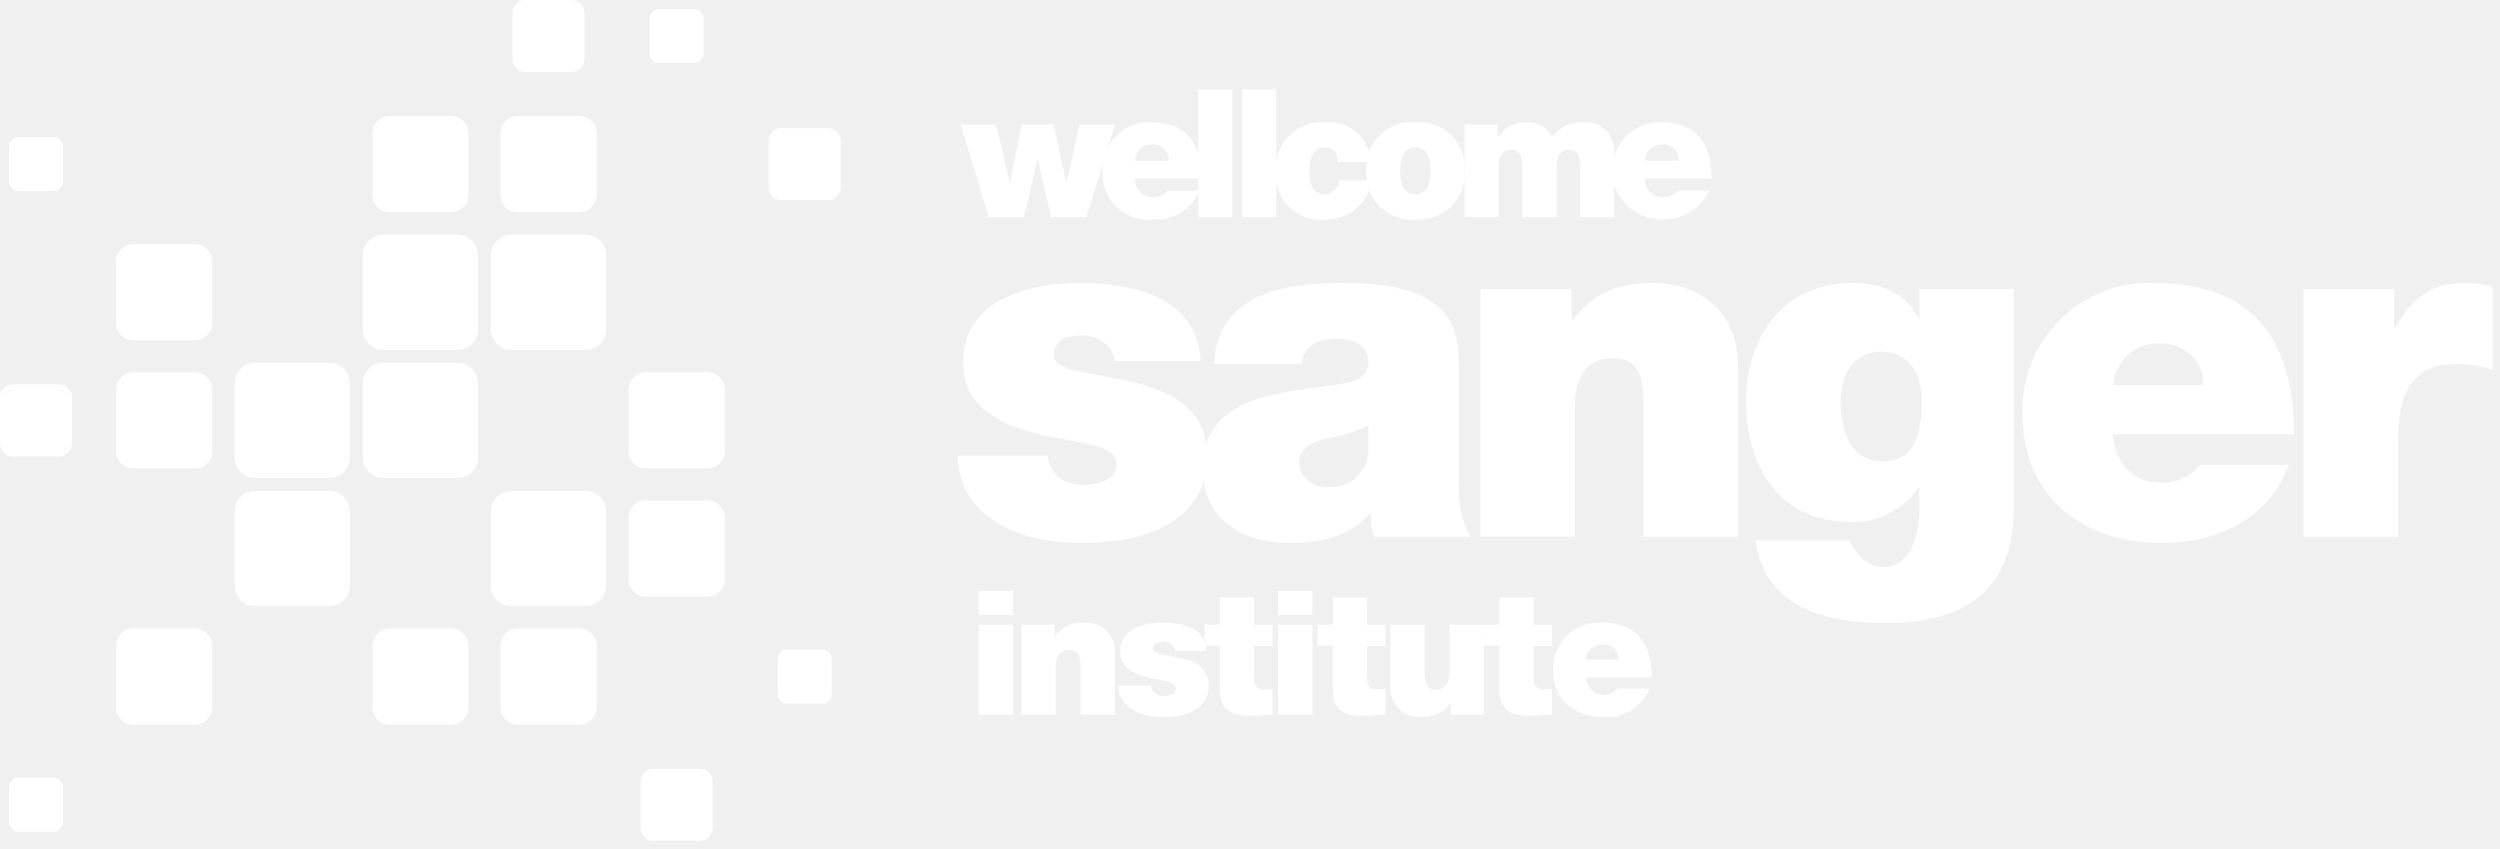
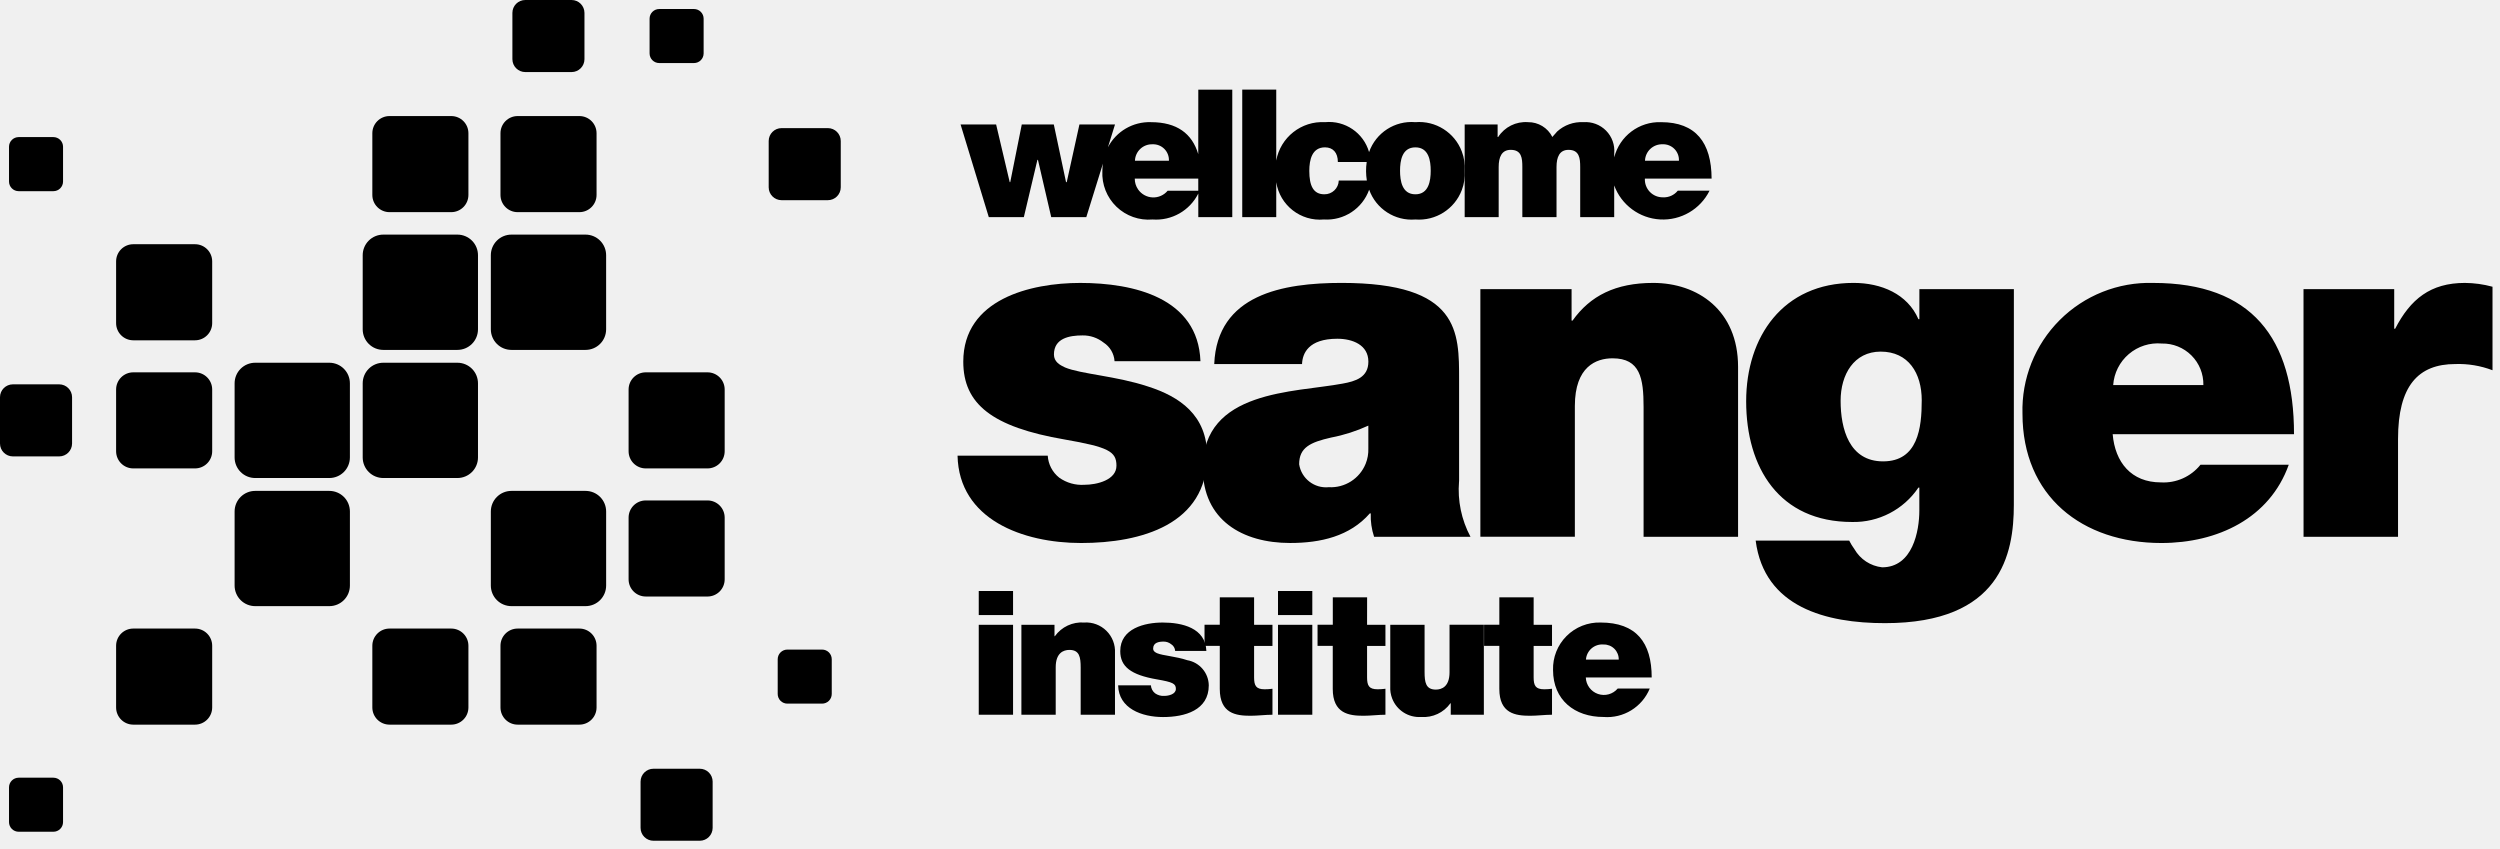
- <svg xmlns="http://www.w3.org/2000/svg" width="215" height="73" viewBox="0 0 215 73" fill="none">
-   <g clip-path="url(#clip0_1749_822)">
-     <path d="M95.851 31.061C95.83 30.739 95.734 30.426 95.57 30.148C95.406 29.871 95.179 29.635 94.907 29.461C94.394 29.053 93.756 28.836 93.101 28.846C91.952 28.846 90.639 29.093 90.639 30.488C90.639 31.103 91.131 31.388 91.583 31.596C92.937 32.17 96.015 32.335 98.724 33.238C101.433 34.1 103.813 35.7 103.813 39.189C103.813 45.099 98.149 46.699 92.978 46.699C87.971 46.699 82.472 44.688 82.349 39.189H90.106C90.128 39.555 90.228 39.913 90.397 40.238C90.567 40.563 90.803 40.849 91.091 41.077C91.723 41.527 92.492 41.745 93.266 41.692C94.333 41.692 96.015 41.282 96.015 40.05C96.015 38.818 95.315 38.45 91.542 37.793C85.342 36.726 82.842 34.756 82.842 31.103C82.842 25.727 88.628 24.332 92.897 24.332C97.497 24.332 103.034 25.604 103.239 31.062H95.852L95.851 31.061Z" fill="white" />
-     <path d="M125.477 41.403C125.341 43.052 125.683 44.705 126.462 46.164H118.172C117.956 45.516 117.859 44.835 117.885 44.153H117.803C116.08 46.123 113.576 46.697 110.95 46.697C106.85 46.697 103.44 44.728 103.44 40.254C103.44 33.523 111.32 33.77 115.464 32.99C116.572 32.79 117.68 32.457 117.68 31.102C117.68 29.666 116.326 29.132 115.012 29.132C112.512 29.132 112.012 30.404 111.975 31.307H104.424C104.67 25.315 110.334 24.33 115.382 24.33C125.56 24.33 125.482 28.557 125.482 32.661V41.403H125.477ZM117.677 36.603C116.656 37.073 115.581 37.418 114.477 37.629C112.672 38.039 111.727 38.491 111.727 39.929C111.819 40.52 112.134 41.054 112.607 41.421C113.08 41.787 113.676 41.958 114.271 41.899C114.718 41.924 115.165 41.856 115.585 41.7C116.004 41.542 116.386 41.3 116.706 40.987C117.027 40.675 117.278 40.299 117.446 39.883C117.613 39.468 117.692 39.023 117.677 38.575V36.605V36.603Z" fill="white" />
-     <path d="M127.317 24.864H135.156V27.573H135.238C136.756 25.439 138.931 24.331 142.174 24.331C145.991 24.331 149.474 26.67 149.474 31.554V46.164H141.348V35.001C141.348 32.539 141.061 30.815 138.68 30.815C137.28 30.815 135.438 31.515 135.438 34.915V46.16H127.312V24.86L127.317 24.864Z" fill="white" />
-     <path d="M173.19 43.413C173.19 47.64 172.082 53.591 162.109 53.591C157.061 53.591 151.726 52.236 150.987 46.491H159.031C159.161 46.75 159.312 46.997 159.483 47.23C159.729 47.659 160.072 48.024 160.486 48.295C160.9 48.566 161.371 48.735 161.863 48.789C164.49 48.789 165.063 45.671 165.063 43.906V41.936H164.981C164.354 42.866 163.504 43.624 162.508 44.141C161.512 44.657 160.402 44.915 159.281 44.891C153.002 44.891 150.17 40.213 150.17 34.508C150.17 28.968 153.33 24.33 159.404 24.33C161.784 24.33 164.041 25.274 164.985 27.449H165.067V24.863H173.193L173.19 43.413ZM161.945 39.678C164.945 39.678 165.269 36.806 165.269 34.425C165.269 32.086 164.12 30.239 161.74 30.239C159.44 30.239 158.293 32.209 158.293 34.466C158.293 36.888 159.031 39.678 161.945 39.678Z" fill="white" />
-     <path d="M181.69 37.341C181.895 39.762 183.29 41.486 185.835 41.486C186.483 41.523 187.13 41.404 187.722 41.14C188.315 40.876 188.835 40.474 189.241 39.968H196.833C195.191 44.568 190.718 46.699 185.876 46.699C179.063 46.699 173.933 42.677 173.933 35.577C173.89 34.089 174.152 32.607 174.701 31.224C175.251 29.84 176.078 28.583 177.131 27.53C178.184 26.477 179.441 25.65 180.824 25.101C182.208 24.551 183.69 24.289 185.178 24.332C193.632 24.332 197.285 29.052 197.285 37.341H181.69ZM189.49 33.114C189.5 32.643 189.414 32.174 189.238 31.737C189.062 31.299 188.799 30.902 188.466 30.569C188.132 30.235 187.735 29.972 187.297 29.796C186.86 29.62 186.391 29.535 185.92 29.544C185.41 29.499 184.896 29.555 184.408 29.711C183.919 29.866 183.467 30.118 183.077 30.45C182.688 30.783 182.368 31.189 182.137 31.647C181.907 32.104 181.77 32.603 181.734 33.114H189.49Z" fill="white" />
-     <path d="M198.102 24.864H205.902V28.27H205.984C207.297 25.726 209.021 24.331 211.976 24.331C212.78 24.337 213.58 24.447 214.356 24.659V31.841C213.335 31.453 212.247 31.271 211.156 31.308C207.956 31.308 206.231 33.196 206.231 37.751V46.164H198.105L198.102 24.864Z" fill="white" />
-     <path d="M87.123 52.897H84.172V50.825H87.123V52.897ZM84.172 53.731H87.123V61.466H84.172V53.731Z" fill="white" />
-     <path d="M87.84 53.731H90.687V54.715H90.717C91 54.319 91.381 54.002 91.822 53.796C92.263 53.59 92.75 53.501 93.236 53.537C93.588 53.513 93.941 53.565 94.271 53.688C94.602 53.811 94.903 54.003 95.153 54.251C95.404 54.499 95.6 54.797 95.726 55.126C95.853 55.456 95.909 55.808 95.889 56.16V61.466H92.938V57.412C92.938 56.518 92.838 55.892 91.969 55.892C91.462 55.892 90.791 56.145 90.791 57.383V61.466H87.84V53.731Z" fill="white" />
-     <path d="M101.064 55.982C101.057 55.865 101.022 55.752 100.962 55.651C100.902 55.55 100.82 55.464 100.721 55.401C100.535 55.252 100.303 55.173 100.065 55.177C99.647 55.177 99.171 55.267 99.171 55.777C99.171 56.001 99.35 56.105 99.514 56.177C100.006 56.386 101.124 56.445 102.107 56.777C102.619 56.865 103.083 57.13 103.421 57.524C103.758 57.919 103.947 58.419 103.955 58.938C103.955 61.084 101.898 61.666 100.02 61.666C98.202 61.666 96.205 60.935 96.16 58.938H98.977C98.985 59.071 99.021 59.201 99.083 59.319C99.145 59.437 99.231 59.541 99.335 59.623C99.564 59.787 99.844 59.866 100.125 59.847C100.513 59.847 101.125 59.698 101.125 59.247C101.125 58.796 100.872 58.665 99.5 58.427C97.25 58.04 96.341 57.327 96.341 55.998C96.341 54.045 98.441 53.538 99.992 53.538C101.661 53.538 103.673 54 103.748 55.982H101.064Z" fill="white" />
-     <path d="M107.852 53.731H109.432V55.549H107.852V58.249C107.852 58.965 108.016 59.278 108.761 59.278C108.985 59.278 109.21 59.263 109.432 59.233V61.467C108.832 61.467 108.165 61.556 107.539 61.556C106.287 61.556 104.901 61.362 104.901 59.246V55.546H103.589V53.728H104.901V51.373H107.852V53.731Z" fill="white" />
-     <path d="M112.859 52.897H109.908V50.825H112.859V52.897ZM109.908 53.731H112.859V61.466H109.908V53.731Z" fill="white" />
-     <path d="M117.568 53.731H119.148V55.549H117.568V58.249C117.568 58.965 117.732 59.278 118.477 59.278C118.701 59.278 118.926 59.263 119.148 59.233V61.467C118.548 61.467 117.881 61.556 117.255 61.556C116.003 61.556 114.617 61.362 114.617 59.246V55.546H113.309V53.728H114.621V51.373H117.572L117.568 53.731Z" fill="white" />
-     <path d="M127.612 61.466H124.765V60.482H124.735C124.452 60.878 124.071 61.195 123.63 61.401C123.189 61.607 122.702 61.697 122.216 61.66C121.864 61.684 121.511 61.632 121.181 61.509C120.85 61.386 120.55 61.194 120.299 60.946C120.048 60.698 119.853 60.4 119.726 60.071C119.599 59.742 119.544 59.389 119.563 59.037V53.731H122.514V57.785C122.514 58.679 122.614 59.305 123.483 59.305C123.99 59.305 124.66 59.052 124.66 57.814V53.731H127.611L127.612 61.466Z" fill="white" />
-     <path d="M131.893 53.731H133.473V55.549H131.893V58.249C131.893 58.965 132.057 59.278 132.802 59.278C133.026 59.278 133.251 59.263 133.473 59.233V61.467C132.873 61.467 132.206 61.556 131.58 61.556C130.328 61.556 128.942 61.362 128.942 59.246V55.546H127.63V53.728H128.943V51.373H131.894L131.893 53.731Z" fill="white" />
-     <path d="M136.379 58.262C136.389 58.576 136.494 58.88 136.68 59.133C136.867 59.387 137.125 59.578 137.422 59.681C137.719 59.784 138.04 59.795 138.344 59.712C138.647 59.629 138.918 59.456 139.121 59.216H141.878C141.559 59.992 141.002 60.648 140.287 61.087C139.572 61.526 138.736 61.727 137.899 61.66C135.425 61.66 133.562 60.199 133.562 57.621C133.546 57.081 133.641 56.542 133.841 56.04C134.041 55.537 134.341 55.081 134.723 54.699C135.106 54.316 135.562 54.016 136.065 53.816C136.567 53.616 137.105 53.521 137.646 53.537C140.716 53.537 142.046 55.252 142.046 58.262H136.379ZM139.211 56.727C139.215 56.555 139.184 56.384 139.12 56.225C139.056 56.065 138.961 55.92 138.839 55.799C138.718 55.677 138.573 55.581 138.413 55.518C138.254 55.454 138.083 55.423 137.911 55.427C137.725 55.411 137.538 55.431 137.361 55.488C137.184 55.545 137.019 55.637 136.878 55.758C136.736 55.879 136.62 56.027 136.537 56.193C136.453 56.36 136.404 56.541 136.391 56.727H139.211Z" fill="white" />
-     <path d="M103.05 13.256C102.521 11.484 101.213 10.506 98.981 10.506C98.223 10.481 97.474 10.67 96.819 11.053C96.164 11.435 95.631 11.995 95.281 12.668L95.89 10.706H92.83L91.739 15.663H91.679L90.628 10.706H87.872L86.881 15.663H86.835L85.667 10.706H82.61L85.037 18.676H88.05L89.218 13.745H89.264L90.406 18.676H93.421L94.852 14.07C94.821 14.284 94.804 14.499 94.803 14.715C94.775 15.283 94.868 15.849 95.077 16.378C95.286 16.906 95.606 17.383 96.015 17.777C96.424 18.172 96.913 18.474 97.448 18.663C97.984 18.853 98.554 18.925 99.12 18.876C99.923 18.936 100.726 18.756 101.426 18.358C102.127 17.961 102.693 17.364 103.054 16.644V18.676H105.976V7.711H103.054L103.05 13.256ZM99.117 12.409C99.305 12.401 99.492 12.432 99.667 12.501C99.842 12.569 100.001 12.673 100.133 12.806C100.266 12.94 100.369 13.099 100.437 13.274C100.505 13.449 100.535 13.636 100.527 13.824H97.606C97.612 13.632 97.656 13.443 97.735 13.268C97.814 13.092 97.927 12.935 98.067 12.803C98.208 12.672 98.372 12.569 98.552 12.502C98.732 12.434 98.924 12.402 99.116 12.409H99.117ZM103.051 16.401H100.42C100.209 16.655 99.924 16.838 99.604 16.923C99.285 17.009 98.947 16.994 98.637 16.879C98.326 16.765 98.059 16.557 97.872 16.285C97.684 16.012 97.586 15.689 97.59 15.358H103.051V16.401Z" fill="white" />
-     <path d="M143.018 16.97C142.808 16.974 142.599 16.934 142.405 16.853C142.21 16.773 142.035 16.653 141.889 16.502C141.742 16.351 141.629 16.171 141.555 15.974C141.482 15.777 141.449 15.567 141.46 15.357H147.198C147.185 12.271 145.85 10.506 142.852 10.506C141.936 10.474 141.036 10.757 140.302 11.308C139.569 11.859 139.048 12.645 138.824 13.534V13.194C138.856 12.836 138.81 12.475 138.688 12.137C138.566 11.799 138.373 11.491 138.12 11.235C137.867 10.979 137.562 10.781 137.225 10.655C136.889 10.53 136.529 10.479 136.17 10.506C135.758 10.484 135.345 10.544 134.956 10.684C134.567 10.823 134.21 11.039 133.906 11.318C133.864 11.361 133.825 11.408 133.789 11.456C133.638 11.612 133.561 11.719 133.503 11.781C133.309 11.392 133.008 11.066 132.637 10.841C132.265 10.615 131.838 10.499 131.403 10.506C130.901 10.469 130.398 10.568 129.948 10.793C129.497 11.017 129.115 11.358 128.842 11.781H128.795V10.706H125.962V18.676H128.886V14.359C128.886 13.516 129.141 12.887 129.921 12.887C130.865 12.887 130.921 13.607 130.921 14.359V18.676H133.861V14.359C133.861 13.516 134.114 12.887 134.892 12.887C135.823 12.887 135.897 13.607 135.897 14.359V18.676H138.821V15.947C139.122 16.768 139.656 17.482 140.358 18.002C141.06 18.522 141.899 18.825 142.772 18.873C143.644 18.921 144.512 18.713 145.267 18.273C146.022 17.834 146.632 17.183 147.021 16.4H144.288C144.136 16.589 143.942 16.739 143.721 16.838C143.501 16.937 143.26 16.982 143.018 16.97ZM142.988 12.408C143.175 12.401 143.361 12.433 143.535 12.502C143.709 12.571 143.867 12.675 143.999 12.808C144.13 12.941 144.233 13.1 144.3 13.275C144.367 13.45 144.397 13.636 144.388 13.823H141.469C141.475 13.63 141.52 13.441 141.6 13.265C141.679 13.089 141.793 12.931 141.934 12.8C142.076 12.669 142.241 12.566 142.422 12.499C142.603 12.432 142.795 12.401 142.988 12.408Z" fill="white" />
-     <path d="M121.724 10.506C120.869 10.433 120.013 10.646 119.292 11.112C118.571 11.578 118.025 12.27 117.74 13.08C117.509 12.276 117.003 11.578 116.31 11.107C115.618 10.637 114.782 10.424 113.949 10.506C112.968 10.45 112 10.755 111.228 11.362C110.456 11.97 109.933 12.839 109.757 13.806V7.706H106.833V18.676H109.757V15.67C109.904 16.626 110.41 17.489 111.172 18.085C111.934 18.681 112.894 18.964 113.857 18.876C114.696 18.93 115.529 18.709 116.231 18.246C116.933 17.784 117.465 17.105 117.747 16.313C118.034 17.119 118.58 17.807 119.299 18.271C120.017 18.734 120.87 18.947 121.722 18.876C122.286 18.921 122.853 18.843 123.385 18.649C123.917 18.454 124.4 18.148 124.802 17.75C125.205 17.352 125.517 16.872 125.717 16.342C125.917 15.813 126.001 15.247 125.963 14.682C126.001 14.118 125.916 13.553 125.715 13.026C125.515 12.498 125.203 12.019 124.8 11.623C124.398 11.226 123.915 10.921 123.384 10.729C122.853 10.536 122.287 10.46 121.724 10.506ZM115.134 15.525C115.125 15.847 114.989 16.151 114.756 16.373C114.523 16.595 114.212 16.715 113.89 16.709C112.946 16.709 112.6 15.973 112.6 14.697C112.6 13.729 112.839 12.672 113.95 12.672C114.64 12.672 115.056 13.133 115.056 13.932H117.536C117.458 14.461 117.463 14.998 117.549 15.525H115.134ZM121.724 16.71C120.571 16.71 120.404 15.542 120.404 14.683C120.404 13.824 120.571 12.672 121.724 12.672C122.877 12.672 123.041 13.823 123.041 14.683C123.041 15.543 122.876 16.71 121.724 16.71Z" fill="white" />
-     <path d="M4.593 16.441H1.606C1.386 16.441 1.174 16.354 1.018 16.198C0.862 16.042 0.775 15.83 0.775 15.61V12.621C0.775 12.512 0.796 12.404 0.838 12.303C0.88 12.202 0.941 12.111 1.018 12.033C1.095 11.956 1.187 11.895 1.288 11.853C1.389 11.812 1.497 11.79 1.606 11.79H4.592C4.701 11.79 4.809 11.812 4.91 11.853C5.011 11.895 5.102 11.956 5.18 12.033C5.257 12.111 5.318 12.202 5.36 12.303C5.401 12.404 5.423 12.512 5.423 12.621V15.607C5.423 15.716 5.402 15.825 5.361 15.926C5.319 16.027 5.258 16.119 5.181 16.196C5.104 16.274 5.012 16.335 4.911 16.377C4.81 16.419 4.702 16.441 4.593 16.441Z" fill="white" />
-     <path d="M38.807 18.245H33.498C33.106 18.245 32.731 18.089 32.454 17.812C32.177 17.535 32.021 17.16 32.021 16.768V11.458C32.021 11.066 32.177 10.691 32.454 10.414C32.731 10.137 33.106 9.981 33.498 9.981H38.807C39.199 9.981 39.574 10.137 39.851 10.414C40.128 10.691 40.284 11.066 40.284 11.458V16.767C40.284 16.961 40.246 17.153 40.172 17.332C40.098 17.512 39.989 17.675 39.852 17.812C39.715 17.949 39.552 18.058 39.373 18.132C39.193 18.207 39.001 18.245 38.807 18.245Z" fill="white" />
-     <path d="M49.156 6.198H45.174C44.88 6.198 44.598 6.081 44.39 5.873C44.183 5.666 44.066 5.384 44.066 5.09V1.108C44.066 0.962 44.095 0.818 44.15 0.684C44.206 0.55 44.288 0.427 44.39 0.325C44.493 0.222 44.615 0.14 44.75 0.084C44.884 0.029 45.028 0 45.174 0H49.156C49.301 0 49.446 0.029 49.58 0.084C49.714 0.14 49.837 0.222 49.939 0.325C50.042 0.427 50.124 0.55 50.18 0.684C50.235 0.818 50.264 0.962 50.264 1.108V5.09C50.264 5.384 50.147 5.666 49.939 5.873C49.732 6.081 49.45 6.198 49.156 6.198Z" fill="white" />
-     <path d="M49.827 18.245H44.518C44.126 18.245 43.751 18.089 43.474 17.812C43.197 17.535 43.041 17.16 43.041 16.768V11.458C43.041 11.066 43.197 10.691 43.474 10.414C43.751 10.137 44.126 9.981 44.518 9.981H49.827C50.219 9.981 50.594 10.137 50.871 10.414C51.148 10.691 51.304 11.066 51.304 11.458V16.767C51.304 16.961 51.266 17.153 51.192 17.332C51.118 17.512 51.009 17.675 50.872 17.812C50.735 17.949 50.572 18.058 50.392 18.132C50.213 18.207 50.021 18.245 49.827 18.245Z" fill="white" />
-     <path d="M59.681 5.423H56.695C56.475 5.423 56.263 5.335 56.107 5.18C55.952 5.024 55.864 4.812 55.864 4.592V1.606C55.864 1.386 55.952 1.174 56.107 1.018C56.263 0.863 56.475 0.775 56.695 0.775H59.681C59.901 0.775 60.113 0.863 60.269 1.018C60.425 1.174 60.512 1.386 60.512 1.606V4.592C60.512 4.812 60.425 5.024 60.269 5.18C60.113 5.335 59.901 5.423 59.681 5.423Z" fill="white" />
-     <path d="M71.197 17.216H67.215C66.921 17.216 66.639 17.099 66.431 16.891C66.224 16.684 66.107 16.402 66.107 16.108V12.126C66.107 11.832 66.224 11.55 66.431 11.342C66.639 11.135 66.921 11.018 67.215 11.018H71.197C71.342 11.018 71.487 11.047 71.621 11.102C71.755 11.158 71.877 11.24 71.98 11.342C72.083 11.445 72.165 11.568 72.221 11.702C72.276 11.836 72.305 11.98 72.305 12.126V16.108C72.305 16.253 72.276 16.398 72.221 16.532C72.165 16.666 72.083 16.788 71.98 16.891C71.877 16.994 71.755 17.076 71.621 17.132C71.487 17.187 71.342 17.216 71.197 17.216Z" fill="white" />
-     <path d="M5.09 39.251H1.108C0.814 39.251 0.532 39.134 0.325 38.926C0.117 38.719 0 38.437 0 38.143V34.161C0 33.867 0.117 33.585 0.325 33.377C0.532 33.17 0.814 33.053 1.108 33.053H5.09C5.236 33.053 5.38 33.082 5.514 33.137C5.648 33.193 5.771 33.275 5.873 33.377C5.976 33.48 6.058 33.602 6.114 33.737C6.169 33.871 6.198 34.016 6.198 34.161V38.143C6.198 38.288 6.169 38.433 6.114 38.567C6.058 38.701 5.976 38.824 5.873 38.926C5.771 39.029 5.648 39.111 5.514 39.167C5.38 39.222 5.236 39.251 5.09 39.251Z" fill="white" />
-     <path d="M16.771 29.266H11.462C11.07 29.266 10.695 29.11 10.418 28.834C10.141 28.556 9.985 28.181 9.985 27.789V22.48C9.985 22.088 10.141 21.713 10.418 21.436C10.695 21.159 11.07 21.003 11.462 21.003H16.771C17.163 21.003 17.538 21.159 17.816 21.436C18.093 21.713 18.248 22.088 18.248 22.48V27.789C18.248 28.181 18.093 28.556 17.816 28.834C17.538 29.11 17.163 29.266 16.771 29.266Z" fill="white" />
-     <path d="M16.771 40.284H11.462C11.07 40.284 10.695 40.128 10.418 39.851C10.141 39.574 9.985 39.199 9.985 38.807V33.498C9.985 33.106 10.141 32.731 10.418 32.454C10.695 32.177 11.07 32.021 11.462 32.021H16.771C17.163 32.021 17.538 32.177 17.816 32.454C18.093 32.731 18.248 33.106 18.248 33.498V38.807C18.248 39.199 18.093 39.574 17.816 39.851C17.538 40.128 17.163 40.284 16.771 40.284Z" fill="white" />
-     <path d="M28.32 41.11H21.948C21.478 41.11 21.027 40.923 20.695 40.591C20.363 40.259 20.176 39.808 20.176 39.338V32.967C20.176 32.497 20.363 32.046 20.695 31.714C21.027 31.382 21.478 31.195 21.948 31.195H28.319C28.789 31.195 29.24 31.382 29.572 31.714C29.904 32.046 30.091 32.497 30.091 32.967V39.338C30.091 39.808 29.904 40.258 29.572 40.591C29.24 40.923 28.79 41.11 28.32 41.11Z" fill="white" />
-     <path d="M39.335 30.092H32.964C32.494 30.092 32.043 29.905 31.711 29.573C31.379 29.241 31.192 28.79 31.192 28.32V21.948C31.192 21.478 31.379 21.027 31.711 20.695C32.043 20.363 32.494 20.176 32.964 20.176H39.335C39.805 20.176 40.256 20.363 40.588 20.695C40.92 21.027 41.107 21.478 41.107 21.948V28.32C41.107 28.79 40.92 29.241 40.588 29.573C40.256 29.905 39.805 30.092 39.335 30.092Z" fill="white" />
-     <path d="M39.335 41.11H32.964C32.494 41.11 32.043 40.923 31.711 40.591C31.379 40.259 31.192 39.808 31.192 39.338V32.967C31.192 32.497 31.379 32.046 31.711 31.714C32.043 31.382 32.494 31.195 32.964 31.195H39.335C39.805 31.195 40.256 31.382 40.588 31.714C40.92 32.046 41.107 32.497 41.107 32.967V39.338C41.107 39.808 40.92 40.259 40.588 40.591C40.256 40.923 39.805 41.11 39.335 41.11Z" fill="white" />
-     <path d="M50.356 30.092H43.984C43.514 30.092 43.063 29.905 42.731 29.573C42.399 29.241 42.212 28.79 42.212 28.32V21.948C42.212 21.478 42.399 21.027 42.731 20.695C43.063 20.363 43.514 20.176 43.984 20.176H50.355C50.825 20.176 51.276 20.363 51.608 20.695C51.94 21.027 52.127 21.478 52.127 21.948V28.32C52.127 28.79 51.94 29.24 51.608 29.573C51.276 29.905 50.826 30.092 50.356 30.092Z" fill="white" />
-     <path d="M60.842 40.284H55.536C55.144 40.284 54.769 40.128 54.492 39.851C54.215 39.574 54.059 39.199 54.059 38.807V33.498C54.059 33.106 54.215 32.731 54.492 32.454C54.769 32.177 55.144 32.021 55.536 32.021H60.845C61.237 32.021 61.612 32.177 61.889 32.454C62.166 32.731 62.322 33.106 62.322 33.498V38.807C62.322 39.001 62.284 39.194 62.209 39.373C62.135 39.552 62.026 39.715 61.888 39.852C61.751 39.99 61.588 40.098 61.408 40.172C61.229 40.246 61.036 40.284 60.842 40.284Z" fill="white" />
-     <path d="M16.771 62.319H11.462C11.07 62.319 10.695 62.163 10.418 61.886C10.141 61.609 9.985 61.234 9.985 60.842V55.533C9.985 55.141 10.141 54.766 10.418 54.489C10.695 54.212 11.07 54.056 11.462 54.056H16.771C17.163 54.056 17.538 54.212 17.816 54.489C18.093 54.766 18.248 55.141 18.248 55.533V60.842C18.248 61.234 18.093 61.609 17.816 61.886C17.538 62.163 17.163 62.319 16.771 62.319Z" fill="white" />
-     <path d="M28.32 52.128H21.948C21.478 52.128 21.027 51.941 20.695 51.609C20.363 51.277 20.176 50.826 20.176 50.356V43.989C20.176 43.519 20.363 43.068 20.695 42.736C21.027 42.404 21.478 42.217 21.948 42.217H28.319C28.552 42.217 28.782 42.263 28.997 42.352C29.212 42.441 29.408 42.571 29.573 42.736C29.737 42.9 29.868 43.096 29.957 43.311C30.046 43.526 30.092 43.756 30.092 43.989V50.36C30.091 50.829 29.904 51.279 29.572 51.611C29.239 51.942 28.789 52.128 28.32 52.128Z" fill="white" />
-     <path d="M38.807 62.319H33.498C33.106 62.319 32.731 62.163 32.454 61.886C32.177 61.609 32.021 61.234 32.021 60.842V55.533C32.021 55.141 32.177 54.766 32.454 54.489C32.731 54.212 33.106 54.056 33.498 54.056H38.807C39.199 54.056 39.574 54.212 39.851 54.489C40.128 54.766 40.284 55.141 40.284 55.533V60.842C40.284 61.234 40.128 61.609 39.851 61.886C39.574 62.163 39.199 62.319 38.807 62.319Z" fill="white" />
-     <path d="M50.356 52.128H43.984C43.514 52.128 43.063 51.941 42.731 51.609C42.399 51.277 42.212 50.826 42.212 50.356V43.989C42.212 43.519 42.399 43.068 42.731 42.736C43.063 42.404 43.514 42.217 43.984 42.217H50.355C50.588 42.217 50.818 42.263 51.033 42.352C51.248 42.441 51.444 42.571 51.609 42.736C51.773 42.9 51.904 43.096 51.993 43.311C52.082 43.526 52.128 43.756 52.128 43.989V50.36C52.127 50.829 51.94 51.279 51.608 51.611C51.275 51.942 50.825 52.128 50.356 52.128Z" fill="white" />
-     <path d="M49.827 62.319H44.518C44.126 62.319 43.751 62.163 43.474 61.886C43.197 61.609 43.041 61.234 43.041 60.842V55.533C43.041 55.141 43.197 54.766 43.474 54.489C43.751 54.212 44.126 54.056 44.518 54.056H49.827C50.219 54.056 50.594 54.212 50.871 54.489C51.148 54.766 51.304 55.141 51.304 55.533V60.842C51.304 61.234 51.148 61.609 50.871 61.886C50.594 62.163 50.219 62.319 49.827 62.319Z" fill="white" />
-     <path d="M60.842 51.301H55.536C55.144 51.301 54.769 51.145 54.492 50.868C54.215 50.591 54.059 50.216 54.059 49.824V44.515C54.059 44.123 54.215 43.748 54.492 43.471C54.769 43.194 55.144 43.038 55.536 43.038H60.845C61.237 43.038 61.612 43.194 61.889 43.471C62.166 43.748 62.322 44.123 62.322 44.515V49.824C62.322 50.018 62.284 50.211 62.209 50.39C62.135 50.569 62.026 50.732 61.888 50.869C61.751 51.007 61.588 51.115 61.408 51.189C61.229 51.263 61.036 51.301 60.842 51.301Z" fill="white" />
-     <path d="M70.699 60.512H67.713C67.493 60.512 67.281 60.425 67.125 60.269C66.969 60.113 66.882 59.901 66.882 59.681V56.695C66.882 56.475 66.969 56.263 67.125 56.107C67.281 55.952 67.493 55.864 67.713 55.864H70.699C70.919 55.864 71.131 55.952 71.287 56.107C71.442 56.263 71.53 56.475 71.53 56.695V59.681C71.53 59.901 71.442 60.113 71.287 60.269C71.131 60.425 70.919 60.512 70.699 60.512Z" fill="white" />
-     <path d="M4.593 71.53H1.606C1.497 71.53 1.389 71.508 1.288 71.467C1.187 71.425 1.095 71.364 1.018 71.287C0.941 71.209 0.88 71.118 0.838 71.017C0.796 70.916 0.775 70.808 0.775 70.699V67.713C0.775 67.493 0.862 67.281 1.018 67.125C1.174 66.969 1.386 66.882 1.606 66.882H4.592C4.812 66.882 5.024 66.969 5.18 67.125C5.335 67.281 5.423 67.493 5.423 67.713V70.699C5.423 70.919 5.335 71.13 5.18 71.286C5.024 71.442 4.813 71.53 4.593 71.53Z" fill="white" />
-     <path d="M60.179 72.305H56.197C56.052 72.305 55.907 72.276 55.773 72.221C55.639 72.165 55.517 72.083 55.414 71.98C55.311 71.878 55.229 71.755 55.173 71.621C55.118 71.487 55.089 71.343 55.089 71.197V67.219C55.089 67.073 55.118 66.929 55.173 66.795C55.229 66.66 55.311 66.538 55.414 66.436C55.517 66.333 55.639 66.251 55.773 66.195C55.907 66.14 56.052 66.111 56.197 66.111H60.179C60.325 66.111 60.469 66.14 60.603 66.195C60.737 66.251 60.86 66.333 60.963 66.436C61.066 66.538 61.147 66.66 61.203 66.795C61.258 66.929 61.287 67.073 61.287 67.219V71.201C61.286 71.494 61.169 71.775 60.961 71.982C60.754 72.189 60.472 72.305 60.179 72.305Z" fill="white" />
+ <svg xmlns="http://www.w3.org/2000/svg" width="215" height="73" fill="none" viewBox="0 0 215 73">
+   <g fill="currentColor" clip-path="url(#a)">
+     <path d="M95.851 31.061a2.06 2.06 0 0 0-.944-1.6 2.83 2.83 0 0 0-1.806-.615c-1.149 0-2.462.247-2.462 1.642 0 .615.492.9.944 1.108 1.354.574 4.432.739 7.141 1.642 2.709.862 5.089 2.462 5.089 5.951 0 5.91-5.664 7.51-10.835 7.51-5.007 0-10.506-2.011-10.629-7.51h7.757a2.61 2.61 0 0 0 .985 1.888c.632.45 1.4.668 2.175.615 1.067 0 2.749-.41 2.749-1.642s-.7-1.6-4.473-2.257c-6.2-1.067-8.7-3.037-8.7-6.69 0-5.376 5.786-6.771 10.055-6.771 4.6 0 10.137 1.272 10.342 6.73h-7.387z" />
+     <path d="M125.477 41.403a8.6 8.6 0 0 0 .985 4.761h-8.29a5.7 5.7 0 0 1-.287-2.01h-.082c-1.723 1.97-4.227 2.543-6.853 2.543-4.1 0-7.51-1.969-7.51-6.443 0-6.73 7.88-6.484 12.024-7.264 1.108-.2 2.216-.533 2.216-1.888 0-1.436-1.354-1.97-2.668-1.97-2.5 0-3 1.272-3.037 2.175h-7.551c.246-5.992 5.91-6.977 10.958-6.977 10.178 0 10.1 4.227 10.1 8.331v8.742zm-7.8-4.8c-1.021.47-2.096.815-3.2 1.026-1.805.41-2.75.862-2.75 2.3a2.34 2.34 0 0 0 2.544 1.97 3.23 3.23 0 0 0 3.175-2.016c.167-.415.246-.86.231-1.308v-1.972M127.317 24.864h7.839v2.71h.082c1.518-2.135 3.693-3.243 6.936-3.243 3.817 0 7.3 2.34 7.3 7.223v14.61h-8.126V35.001c0-2.462-.287-4.186-2.668-4.186-1.4 0-3.242.7-3.242 4.1V46.16h-8.126v-21.3zM173.19 43.413c0 4.227-1.108 10.178-11.081 10.178-5.048 0-10.383-1.355-11.122-7.1h8.044q.195.389.452.74a3.14 3.14 0 0 0 2.38 1.558c2.627 0 3.2-3.118 3.2-4.883v-1.97h-.082a6.7 6.7 0 0 1-5.7 2.955c-6.279 0-9.111-4.678-9.111-10.383 0-5.54 3.16-10.178 9.234-10.178 2.38 0 4.637.944 5.581 3.12h.082v-2.587h8.126zm-11.245-3.735c3 0 3.324-2.872 3.324-5.253 0-2.339-1.149-4.186-3.529-4.186-2.3 0-3.447 1.97-3.447 4.227 0 2.422.738 5.212 3.652 5.212M181.69 37.341c.205 2.421 1.6 4.145 4.145 4.145a4.07 4.07 0 0 0 3.406-1.518h7.592c-1.642 4.6-6.115 6.731-10.957 6.731-6.813 0-11.943-4.022-11.943-11.122a10.935 10.935 0 0 1 11.245-11.245c8.454 0 12.107 4.72 12.107 13.01zm7.8-4.227a3.5 3.5 0 0 0-1.024-2.545 3.5 3.5 0 0 0-2.546-1.025 3.853 3.853 0 0 0-4.186 3.57zM198.102 24.864h7.8v3.406h.082c1.313-2.544 3.037-3.939 5.992-3.939a9.3 9.3 0 0 1 2.38.328v7.182a8.2 8.2 0 0 0-3.2-.533c-3.2 0-4.925 1.888-4.925 6.443v8.413h-8.126zM87.123 52.897h-2.951v-2.072h2.951zm-2.951.834h2.951v7.735h-2.951zM87.84 53.731h2.847v.984h.03a2.84 2.84 0 0 1 2.519-1.178 2.49 2.49 0 0 1 2.653 2.623v5.306h-2.951v-4.054c0-.894-.1-1.52-.969-1.52-.507 0-1.178.253-1.178 1.491v4.083H87.84zM101.064 55.982a.73.73 0 0 0-.343-.58 1.02 1.02 0 0 0-.656-.225c-.418 0-.894.09-.894.6 0 .224.179.328.343.4.492.21 1.61.268 2.593.6a2.23 2.23 0 0 1 1.848 2.161c0 2.146-2.057 2.728-3.935 2.728-1.818 0-3.815-.73-3.86-2.728h2.817a.95.95 0 0 0 .358.685c.23.164.509.243.79.224.388 0 1-.149 1-.6s-.253-.582-1.625-.82c-2.25-.387-3.159-1.1-3.159-2.429 0-1.953 2.1-2.46 3.651-2.46 1.669 0 3.681.462 3.756 2.444z" />
+     <path d="M107.852 53.731h1.58v1.818h-1.58v2.7c0 .716.164 1.029.909 1.029q.337 0 .671-.045v2.234c-.6 0-1.267.089-1.893.089-1.252 0-2.638-.194-2.638-2.31v-3.7h-1.312v-1.818h1.312v-2.355h2.951zM112.859 52.897h-2.951v-2.072h2.951zm-2.951.834h2.951v7.735h-2.951zM117.568 53.731h1.58v1.818h-1.58v2.7c0 .716.164 1.029.909 1.029q.337 0 .671-.045v2.234c-.6 0-1.267.089-1.893.089-1.252 0-2.638-.194-2.638-2.31v-3.7h-1.308v-1.818h1.312v-2.355h2.951zM127.612 61.466h-2.847v-.984h-.03a2.83 2.83 0 0 1-2.519 1.178 2.49 2.49 0 0 1-2.49-1.59 2.5 2.5 0 0 1-.163-1.033v-5.306h2.951v4.054c0 .894.1 1.52.969 1.52.507 0 1.177-.253 1.177-1.49V53.73h2.951zM131.893 53.731h1.58v1.818h-1.58v2.7c0 .716.164 1.029.909 1.029q.337 0 .671-.045v2.234c-.6 0-1.267.089-1.893.089-1.252 0-2.638-.194-2.638-2.31v-3.7h-1.312v-1.818h1.313v-2.355h2.951zM136.379 58.262a1.556 1.556 0 0 0 2.742.954h2.757a3.96 3.96 0 0 1-3.979 2.444c-2.474 0-4.337-1.46-4.337-4.039a3.96 3.96 0 0 1 1.161-2.922 3.98 3.98 0 0 1 2.923-1.162c3.07 0 4.4 1.715 4.4 4.725zm2.832-1.535a1.27 1.27 0 0 0-1.3-1.3 1.4 1.4 0 0 0-1.52 1.3zM103.05 13.256c-.529-1.772-1.837-2.75-4.069-2.75a4.02 4.02 0 0 0-3.7 2.162l.609-1.962h-3.06l-1.091 4.957h-.06l-1.051-4.957h-2.756l-.991 4.957h-.046l-1.168-4.957H82.61l2.427 7.97h3.013l1.168-4.93h.046l1.142 4.93h3.015l1.431-4.606q-.047.322-.049.645a3.977 3.977 0 0 0 4.317 4.161 4.06 4.06 0 0 0 3.934-2.232v2.032h2.922V7.711h-2.922zm-3.933-.847a1.354 1.354 0 0 1 1.41 1.415h-2.921a1.46 1.46 0 0 1 1.51-1.415zm3.934 3.992h-2.631a1.598 1.598 0 0 1-2.548-.116 1.6 1.6 0 0 1-.282-.927h5.461zM143.018 16.97a1.53 1.53 0 0 1-1.558-1.613h5.738c-.013-3.086-1.348-4.851-4.346-4.851a4.01 4.01 0 0 0-4.028 3.028v-.34a2.47 2.47 0 0 0-.704-1.96 2.48 2.48 0 0 0-1.95-.728 3.1 3.1 0 0 0-2.264.812 1.4 1.4 0 0 0-.117.138c-.151.156-.228.263-.286.325a2.31 2.31 0 0 0-2.1-1.275 2.8 2.8 0 0 0-2.561 1.275h-.047v-1.075h-2.833v7.97h2.924v-4.317c0-.843.255-1.472 1.035-1.472.944 0 1 .72 1 1.472v4.317h2.94v-4.317c0-.843.253-1.472 1.031-1.472.931 0 1.005.72 1.005 1.472v4.317h2.924v-2.729a4.47 4.47 0 0 0 3.951 2.926 4.47 4.47 0 0 0 4.249-2.473h-2.733a1.53 1.53 0 0 1-1.27.57m-.03-4.562a1.35 1.35 0 0 1 1.4 1.415h-2.919a1.46 1.46 0 0 1 .465-1.023 1.47 1.47 0 0 1 1.054-.392" />
+     <path d="M121.724 10.506a3.87 3.87 0 0 0-3.984 2.574 3.58 3.58 0 0 0-3.791-2.574 4.027 4.027 0 0 0-4.192 3.3v-6.1h-2.924v10.97h2.924V15.67a3.8 3.8 0 0 0 4.1 3.206 3.866 3.866 0 0 0 3.89-2.563 3.88 3.88 0 0 0 3.975 2.563 3.94 3.94 0 0 0 3.995-2.534c.2-.529.284-1.095.246-1.66a3.9 3.9 0 0 0-.248-1.656 3.922 3.922 0 0 0-3.991-2.52m-6.59 5.02a1.22 1.22 0 0 1-1.244 1.183c-.944 0-1.29-.736-1.29-2.012 0-.968.239-2.025 1.35-2.025.69 0 1.106.461 1.106 1.26h2.48a5.2 5.2 0 0 0 .013 1.593zm6.59 1.184c-1.153 0-1.32-1.168-1.32-2.027s.167-2.01 1.32-2.01 1.317 1.15 1.317 2.01-.165 2.027-1.317 2.027M4.593 16.441H1.606a.83.83 0 0 1-.831-.831v-2.989a.83.83 0 0 1 .83-.831h2.987a.83.83 0 0 1 .83.831v2.986a.83.83 0 0 1-.83.834M38.807 18.245h-5.309a1.477 1.477 0 0 1-1.477-1.477v-5.31a1.477 1.477 0 0 1 1.477-1.477h5.309a1.477 1.477 0 0 1 1.477 1.477v5.309a1.48 1.48 0 0 1-1.477 1.478M49.156 6.198h-3.982a1.11 1.11 0 0 1-1.108-1.108V1.108A1.11 1.11 0 0 1 45.174 0h3.982a1.11 1.11 0 0 1 1.108 1.108V5.09a1.11 1.11 0 0 1-1.108 1.108M49.827 18.245h-5.309a1.477 1.477 0 0 1-1.477-1.477v-5.31a1.477 1.477 0 0 1 1.477-1.477h5.309a1.477 1.477 0 0 1 1.477 1.477v5.309a1.48 1.48 0 0 1-1.477 1.478M59.681 5.423h-2.986a.83.83 0 0 1-.831-.831V1.606a.83.83 0 0 1 .831-.831h2.986a.83.83 0 0 1 .831.831v2.986a.83.83 0 0 1-.831.831M71.197 17.216h-3.982a1.11 1.11 0 0 1-1.108-1.108v-3.982a1.11 1.11 0 0 1 1.108-1.108h3.982a1.11 1.11 0 0 1 1.108 1.108v3.982a1.11 1.11 0 0 1-1.108 1.108M5.09 39.251H1.108A1.11 1.11 0 0 1 0 38.143v-3.982a1.11 1.11 0 0 1 1.108-1.108H5.09a1.11 1.11 0 0 1 1.108 1.108v3.982a1.11 1.11 0 0 1-1.108 1.108M16.771 29.266h-5.309a1.477 1.477 0 0 1-1.477-1.477V22.48a1.477 1.477 0 0 1 1.477-1.477h5.31a1.477 1.477 0 0 1 1.476 1.477v5.31a1.477 1.477 0 0 1-1.477 1.476M16.771 40.284h-5.309a1.477 1.477 0 0 1-1.477-1.477v-5.309a1.477 1.477 0 0 1 1.477-1.477h5.31a1.477 1.477 0 0 1 1.476 1.477v5.309a1.477 1.477 0 0 1-1.477 1.477M28.32 41.11h-6.372a1.77 1.77 0 0 1-1.772-1.772v-6.371a1.77 1.77 0 0 1 1.772-1.772h6.371a1.77 1.77 0 0 1 1.772 1.772v6.37a1.77 1.77 0 0 1-1.771 1.773M39.335 30.092h-6.371a1.77 1.77 0 0 1-1.772-1.772v-6.372a1.77 1.77 0 0 1 1.772-1.772h6.37a1.77 1.77 0 0 1 1.773 1.772v6.372a1.77 1.77 0 0 1-1.772 1.772M39.335 41.11h-6.371a1.77 1.77 0 0 1-1.772-1.772v-6.371a1.77 1.77 0 0 1 1.772-1.772h6.37a1.77 1.77 0 0 1 1.773 1.772v6.37a1.77 1.77 0 0 1-1.772 1.773M50.356 30.092h-6.372a1.77 1.77 0 0 1-1.772-1.772v-6.372a1.77 1.77 0 0 1 1.772-1.772h6.37a1.77 1.77 0 0 1 1.773 1.772v6.372a1.77 1.77 0 0 1-1.771 1.772M60.842 40.284h-5.306a1.477 1.477 0 0 1-1.477-1.477v-5.309a1.477 1.477 0 0 1 1.477-1.477h5.31a1.477 1.477 0 0 1 1.476 1.477v5.309a1.477 1.477 0 0 1-1.48 1.477M16.771 62.319h-5.309a1.477 1.477 0 0 1-1.477-1.477v-5.309a1.477 1.477 0 0 1 1.477-1.477h5.31a1.477 1.477 0 0 1 1.476 1.477v5.309a1.477 1.477 0 0 1-1.477 1.477M28.32 52.128h-6.372a1.77 1.77 0 0 1-1.772-1.772v-6.367a1.77 1.77 0 0 1 1.772-1.772h6.371a1.77 1.77 0 0 1 1.773 1.772v6.371a1.77 1.77 0 0 1-1.772 1.768M38.807 62.319h-5.309a1.477 1.477 0 0 1-1.477-1.477v-5.309a1.477 1.477 0 0 1 1.477-1.477h5.309a1.477 1.477 0 0 1 1.477 1.477v5.309a1.477 1.477 0 0 1-1.477 1.477M50.356 52.128h-6.372a1.77 1.77 0 0 1-1.772-1.772v-6.367a1.77 1.77 0 0 1 1.772-1.772h6.37a1.77 1.77 0 0 1 1.774 1.772v6.371a1.77 1.77 0 0 1-1.772 1.768M49.827 62.319h-5.309a1.477 1.477 0 0 1-1.477-1.477v-5.309a1.477 1.477 0 0 1 1.477-1.477h5.309a1.477 1.477 0 0 1 1.477 1.477v5.309a1.477 1.477 0 0 1-1.477 1.477M60.842 51.3h-5.306a1.477 1.477 0 0 1-1.477-1.476v-5.309a1.477 1.477 0 0 1 1.477-1.477h5.31a1.477 1.477 0 0 1 1.476 1.477v5.309a1.477 1.477 0 0 1-1.48 1.477M70.699 60.512h-2.986a.83.83 0 0 1-.831-.831v-2.986a.83.83 0 0 1 .831-.831h2.986a.83.83 0 0 1 .831.831v2.986a.83.83 0 0 1-.831.831M4.593 71.53H1.606a.83.83 0 0 1-.831-.831v-2.986a.83.83 0 0 1 .83-.831h2.987a.83.83 0 0 1 .83.831v2.986a.83.83 0 0 1-.83.831M60.18 72.305h-3.983a1.11 1.11 0 0 1-1.108-1.108v-3.978a1.11 1.11 0 0 1 1.108-1.108h3.982a1.107 1.107 0 0 1 1.108 1.108v3.982a1.11 1.11 0 0 1-1.108 1.104" />
  </g>
  <defs>
-     <clipPath id="clip0_1749_822">
-       <rect width="214.353" height="72.304" fill="white" />
+     <clipPath id="a">
+       <path fill="currentColor" d="M0 0h214.353v72.304H0z" />
    </clipPath>
  </defs>
</svg>
